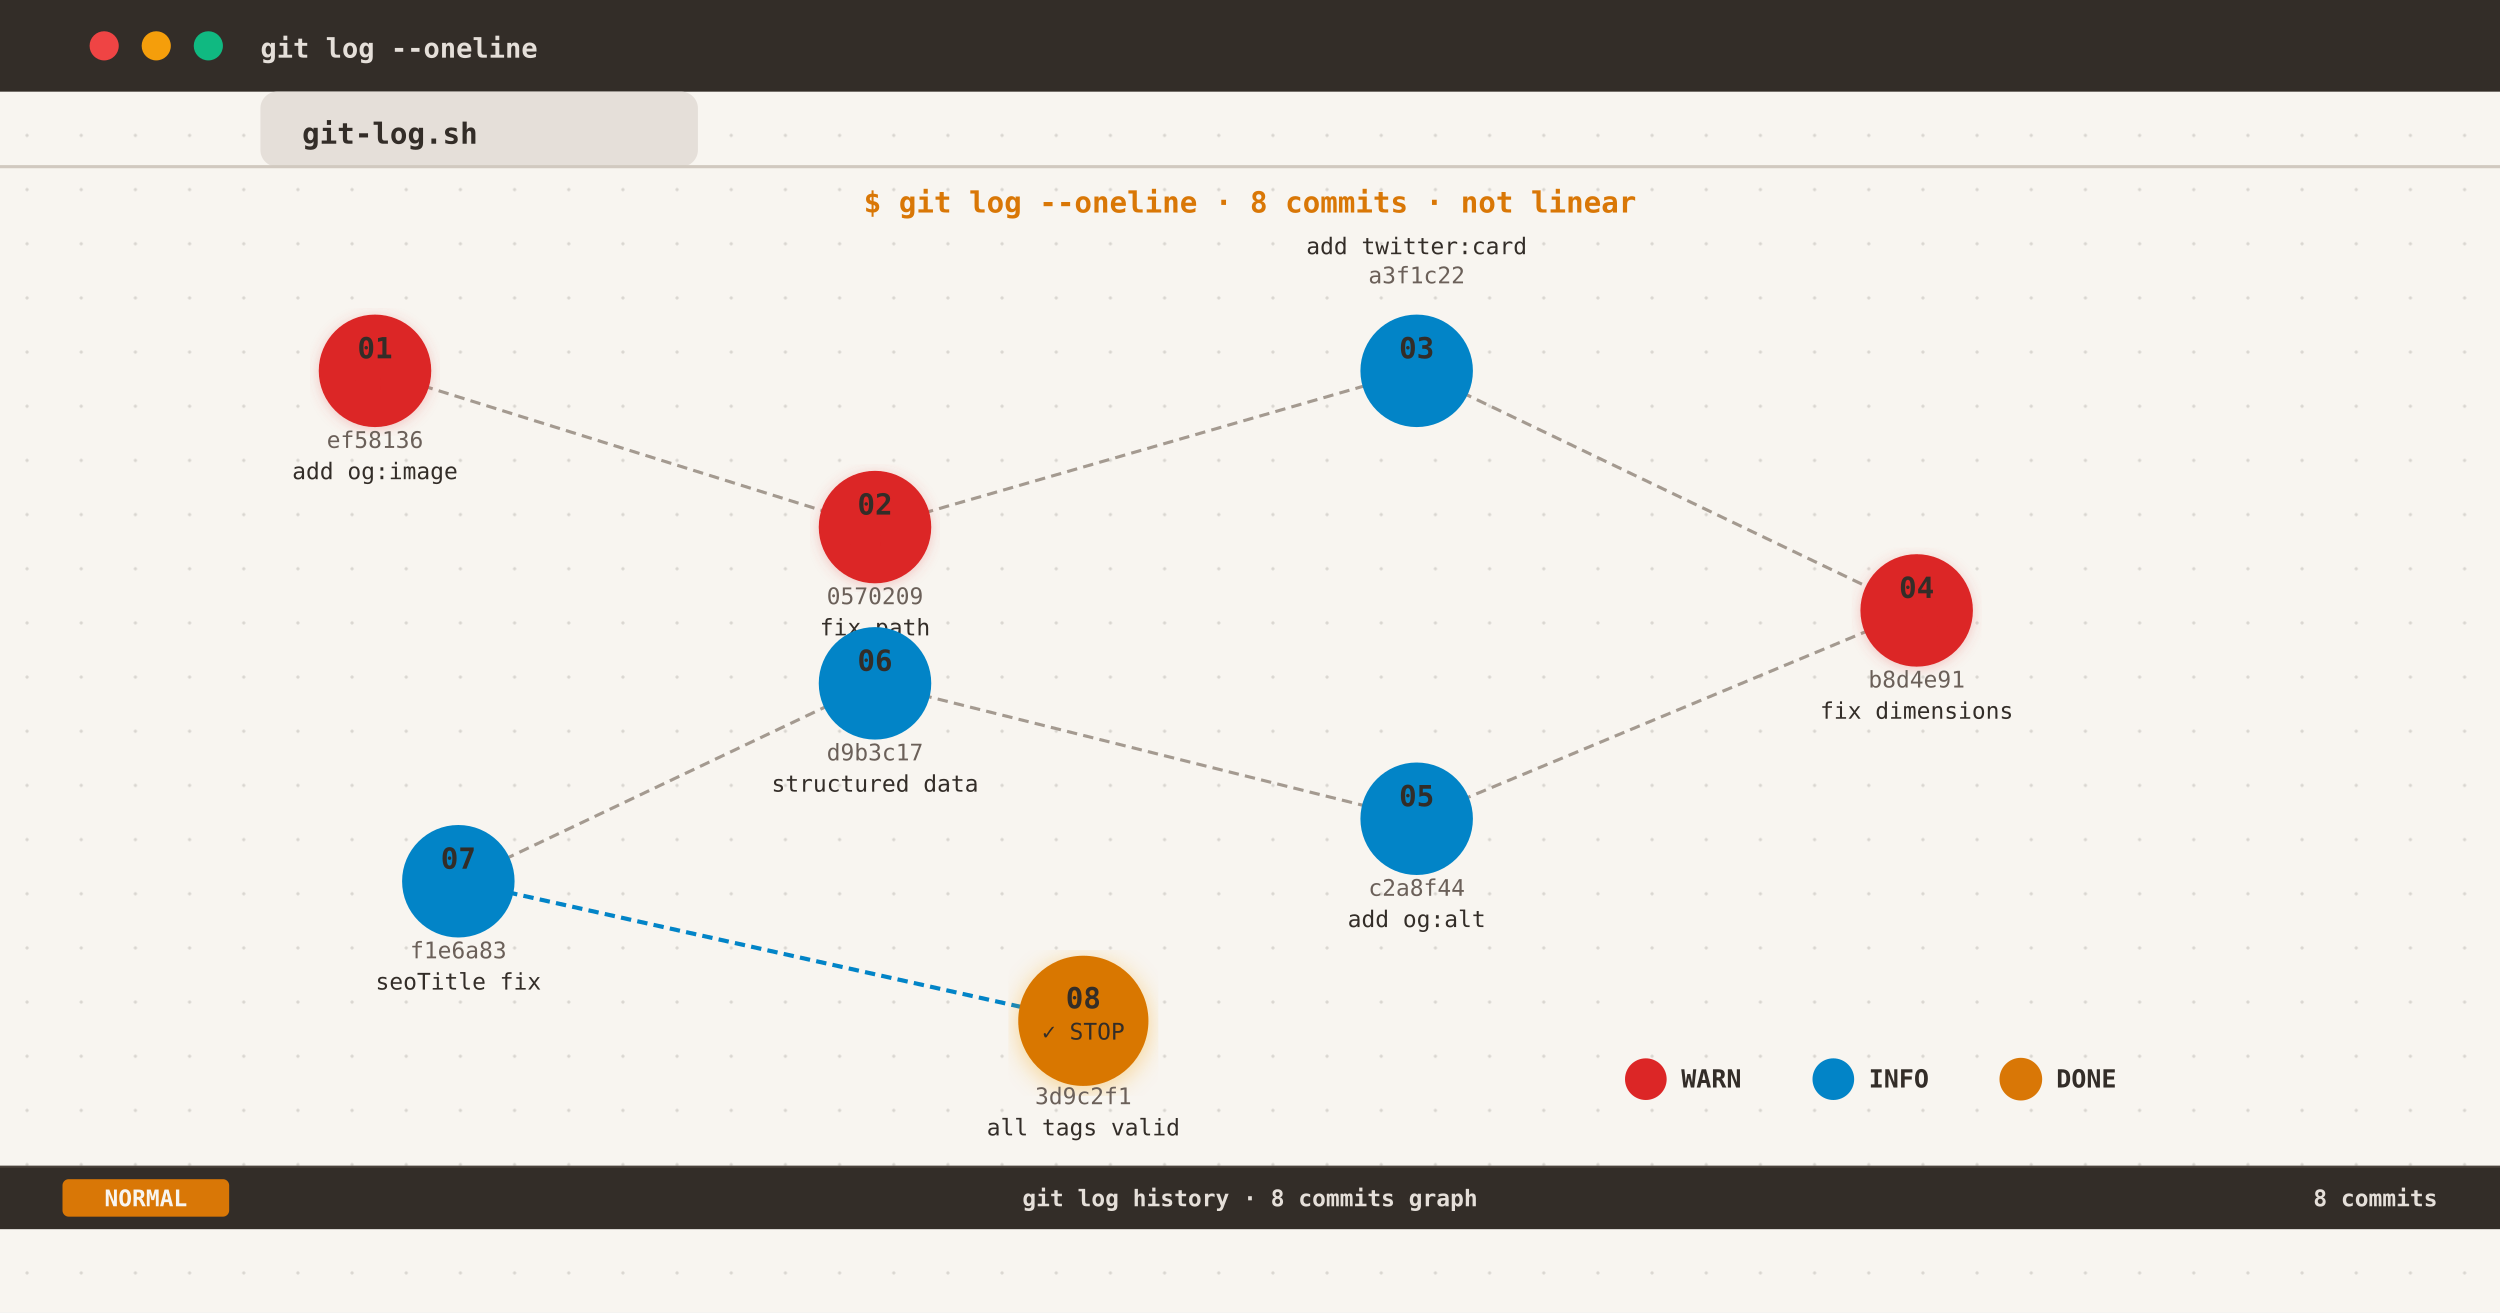
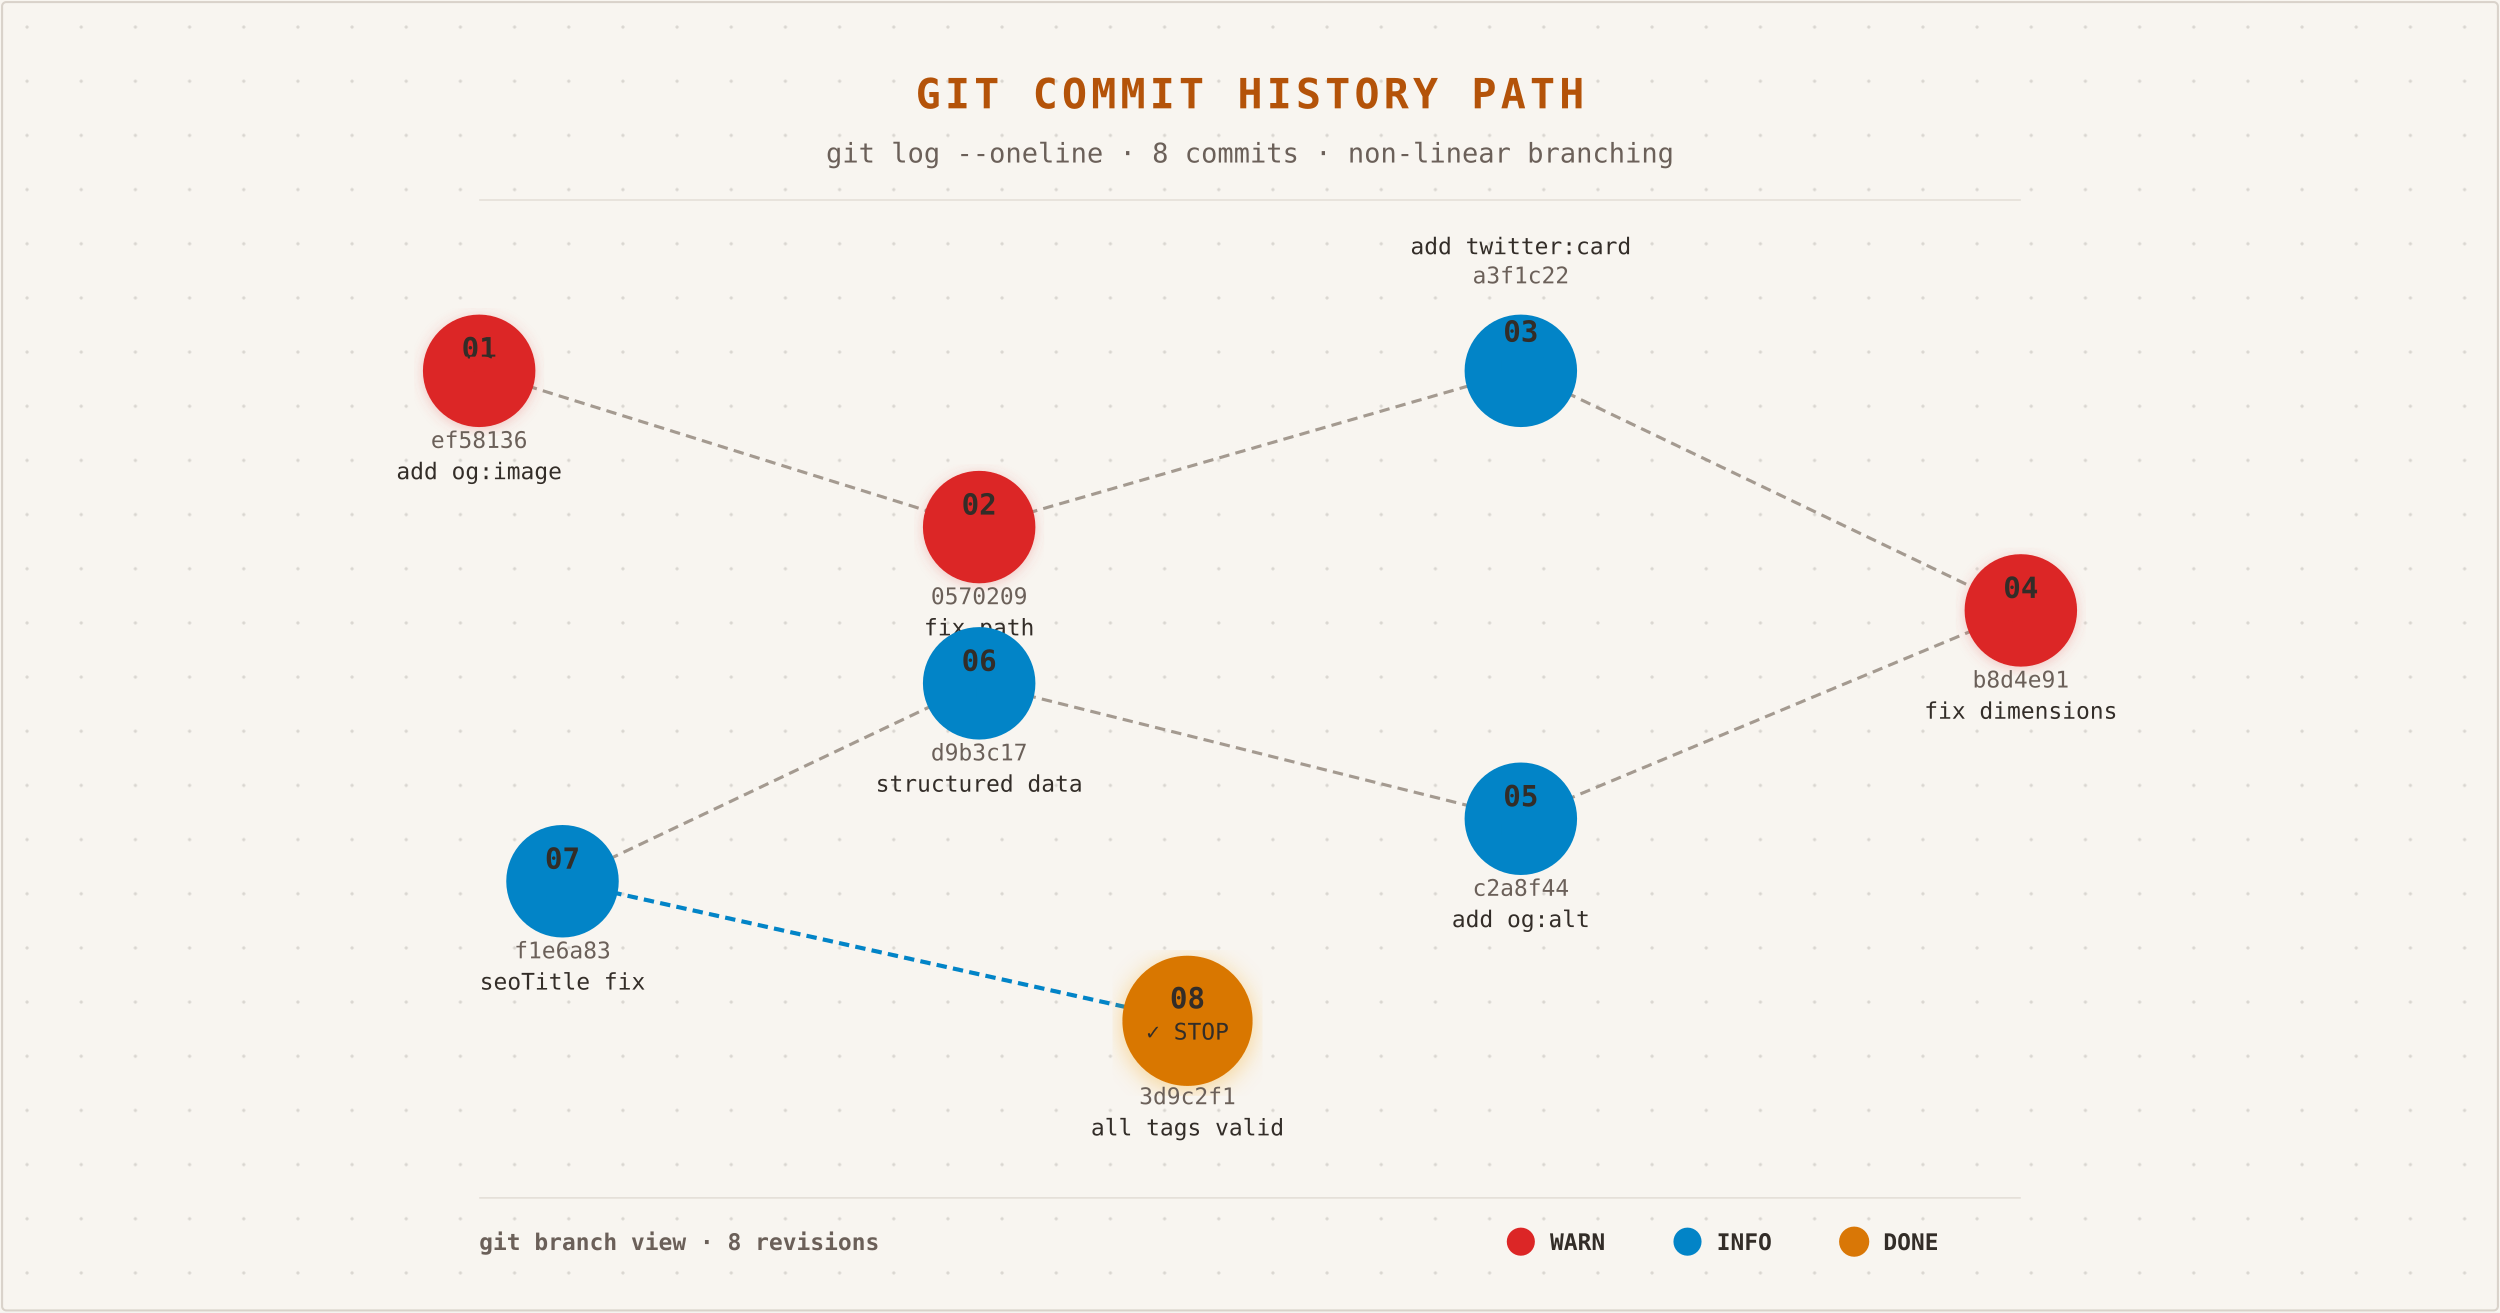
<svg xmlns="http://www.w3.org/2000/svg" viewBox="0 0 1200 630" width="1200" height="630">
  <defs>
    <style>
-       /* ── LIGHT MODE ── */
      .canvas-bg { fill: #f8f5f0; }
      .grid-dots { fill: #332D28; opacity: 0.15; }
-       .title-bar { fill: #332D28; }
-       .ui-tab { fill: #E5DFD9; }
-       .ui-tab-text { fill: #332D28; }
-       .ui-border { stroke: #D1C9C0; }
+       .frame-border { stroke: #D1C9C0; opacity: 0.8; }
      .node-bg { fill: #FFFFFF; }
      .line-connector { stroke: #A49A90; }
-       .text-base { fill: #F8F5F0; }
-       .text-dark { fill: #332D28; }
+       .text-primary { fill: #332D28; }
+       .text-title { fill: #B45309; }
      .text-muted { fill: #6B6059; }
-       .text-prompt { fill: #D97706; font-weight: 700; }
      .node-number { fill: #332D28; font-weight: 800; font-size: 14px; }
      .status-fail { stroke: #DC2626; fill: #DC2626; }
      .status-info { stroke: #0284C7; fill: #0284C7; }
      .accent-amber { fill: #D97706; stroke: #D97706; stroke-width: 2.5; }
-       .statusbar-bg { fill: #332D28; }
-       .statusbar-border { stroke: #4A423B; }
-       .statusbar-badge { fill: #D97706; }
-       .statusbar-badge-text { fill: #F8F5F0; }
-       .statusbar-info { fill: #E5DFD9; }
- 
- 
-       /* ── DARK MODE ── */
      @media (prefers-color-scheme: dark) {
        .canvas-bg { fill: #161616; }
        .grid-dots { fill: #453E38; opacity: 0.3; }
-         .title-bar { fill: #29241F; }
-         .ui-tab { fill: #3D3630; }
-         .ui-tab-text { fill: #F8F5F0; }
-         .ui-border { stroke: #453E38; }
+         .frame-border { stroke: #453E38; opacity: 0.6; }
        .node-bg { fill: #2E2924; }
        .line-connector { stroke: #7A6A5C; }
-         .text-dark { fill: #F8F5F0; }
-         .text-muted { fill: #D1D6CC; }
-         .text-prompt { fill: #F8F5F0; font-weight: 600; }
+         .text-primary { fill: #F8F5F0; }
+         .text-title { fill: #F59E0B; }
+         .text-muted { fill: #A3978E; }
        .node-number { fill: #F8F5F0; font-weight: 700; font-size: 14px; }
        .status-fail { stroke: #E05050; fill: #E05050; }
        .status-info { stroke: #38BDF8; fill: #38BDF8; }
        .accent-amber { fill: #F59E0B; stroke: #F59E0B; stroke-width: 2.5; }
-         .statusbar-bg { fill: #29241F; }
-         .statusbar-border { stroke: #453E38; }
-         .statusbar-badge { fill: #F59E0B; }
-         .statusbar-badge-text { fill: #1C1917; }
-         .statusbar-info { fill: #D1D6CC; }
      }
    </style>
    <pattern id="dynamic-dots" x="0" y="0" width="26" height="26" patternUnits="userSpaceOnUse">
      <circle class="grid-dots" cx="13" cy="13" r="0.8" />
    </pattern>
    <filter id="shadow">
      <feDropShadow dx="0" dy="2" stdDeviation="6" flood-color="#F59E0B" flood-opacity="0.4" />
    </filter>
    <filter id="shadowWarn">
      <feDropShadow dx="0" dy="1" stdDeviation="3" flood-color="#E05050" flood-opacity="0.3" />
    </filter>
  </defs>
  <rect class="canvas-bg" width="1200" height="630" />
  <rect width="1200" height="630" fill="url(#dynamic-dots)" />
-   <rect class="title-bar" x="0" y="0" width="1200" height="44" />
-   <circle cx="50" cy="22" r="7" fill="#EF4444" />
-   <circle cx="75" cy="22" r="7" fill="#F59E0B" />
-   <circle cx="100" cy="22" r="7" fill="#10B981" />
-   <text class="statusbar-info" x="125" y="24" font-family="'JetBrains Mono', monospace" font-size="13" font-weight="600" dominant-baseline="middle">git log --oneline</text>
-   <rect class="ui-tab" x="125" y="44" width="210" height="36" rx="8" />
-   <text class="ui-tab-text" x="145" y="69" font-family="'JetBrains Mono', monospace" font-size="14" font-weight="600">git-log.sh</text>
-   <line class="ui-border" x1="0" y1="80" x2="1200" y2="80" stroke-width="1.5" />
-   <text class="text-prompt" x="600" y="102" font-family="'JetBrains Mono', monospace" font-size="14" text-anchor="middle">$ git log --oneline · 8 commits · not linear</text>
+   <rect class="frame-border" x="1" y="1" width="1198" height="628" fill="none" stroke-width="1" rx="2" />
+   <text class="text-title" x="600" y="52" font-family="'JetBrains Mono', monospace" font-size="20" font-weight="700" letter-spacing="2" text-anchor="middle">GIT COMMIT HISTORY PATH</text>
+   <text class="text-muted" x="600" y="78" font-family="'JetBrains Mono', monospace" font-size="13" font-weight="500" text-anchor="middle">git log --oneline · 8 commits · non-linear branching</text>
+   <line class="frame-border" x1="230" y1="96" x2="970" y2="96" stroke-width="0.5" />
  <g class="line-connector" stroke-width="1.5" stroke-dasharray="5 3">
-     <line x1="180" y1="178" x2="420" y2="253" />
-     <line x1="420" y1="253" x2="680" y2="178" />
-     <line x1="680" y1="178" x2="920" y2="293" />
-     <line x1="920" y1="293" x2="680" y2="393" />
-     <line x1="680" y1="393" x2="420" y2="328" />
-     <line x1="420" y1="328" x2="220" y2="423" />
-     <line x1="220" y1="423" x2="520" y2="490" class="status-info" stroke-width="2" />
+     <line x1="230" y1="178" x2="470" y2="253" />
+     <line x1="470" y1="253" x2="730" y2="178" />
+     <line x1="730" y1="178" x2="970" y2="293" />
+     <line x1="970" y1="293" x2="730" y2="393" />
+     <line x1="730" y1="393" x2="470" y2="328" />
+     <line x1="470" y1="328" x2="270" y2="423" />
+     <line x1="270" y1="423" x2="570" y2="490" class="status-info" stroke-width="2" />
  </g>
-   <circle class="node-bg status-fail" cx="180" cy="178" r="26" stroke-width="2" filter="url(#shadowWarn)" />
-   <text x="180" y="172" font-family="'JetBrains Mono', monospace" class="node-number" text-anchor="middle">01</text>
-   <text x="180" y="187" font-family="'JetBrains Mono', monospace" font-size="10" class="status-fail" text-anchor="middle" font-weight="700">WARN</text>
-   <text x="180" y="215" font-family="'JetBrains Mono', monospace" font-size="11" class="text-muted" text-anchor="middle">ef58136</text>
-   <text x="180" y="230" font-family="'JetBrains Mono', monospace" font-size="11" class="text-dark" text-anchor="middle">add og:image</text>
-   <circle class="node-bg status-fail" cx="420" cy="253" r="26" stroke-width="2" filter="url(#shadowWarn)" />
-   <text x="420" y="247" font-family="'JetBrains Mono', monospace" class="node-number" text-anchor="middle">02</text>
-   <text x="420" y="262" font-family="'JetBrains Mono', monospace" font-size="10" class="status-fail" text-anchor="middle" font-weight="700">WARN</text>
-   <text x="420" y="290" font-family="'JetBrains Mono', monospace" font-size="11" class="text-muted" text-anchor="middle">0570209</text>
-   <text x="420" y="305" font-family="'JetBrains Mono', monospace" font-size="11" class="text-dark" text-anchor="middle">fix path</text>
-   <text x="680" y="122" font-family="'JetBrains Mono', monospace" font-size="11" class="text-dark" text-anchor="middle">add twitter:card</text>
-   <text x="680" y="136" font-family="'JetBrains Mono', monospace" font-size="11" class="text-muted" text-anchor="middle">a3f1c22</text>
-   <circle class="node-bg status-info" cx="680" cy="178" r="26" stroke-width="2" />
-   <text x="680" y="172" font-family="'JetBrains Mono', monospace" class="node-number" text-anchor="middle">03</text>
-   <text x="680" y="187" font-family="'JetBrains Mono', monospace" font-size="10" class="status-info" text-anchor="middle" font-weight="700">INFO</text>
-   <circle class="node-bg status-fail" cx="920" cy="293" r="26" stroke-width="2" filter="url(#shadowWarn)" />
-   <text x="920" y="287" font-family="'JetBrains Mono', monospace" class="node-number" text-anchor="middle">04</text>
-   <text x="920" y="302" font-family="'JetBrains Mono', monospace" font-size="10" class="status-fail" text-anchor="middle" font-weight="700">WARN</text>
-   <text x="920" y="330" font-family="'JetBrains Mono', monospace" font-size="11" class="text-muted" text-anchor="middle">b8d4e91</text>
-   <text x="920" y="345" font-family="'JetBrains Mono', monospace" font-size="11" class="text-dark" text-anchor="middle">fix dimensions</text>
-   <circle class="node-bg status-info" cx="680" cy="393" r="26" stroke-width="2" />
-   <text x="680" y="387" font-family="'JetBrains Mono', monospace" class="node-number" text-anchor="middle">05</text>
-   <text x="680" y="402" font-family="'JetBrains Mono', monospace" font-size="10" class="status-info" text-anchor="middle" font-weight="700">INFO</text>
-   <text x="680" y="430" font-family="'JetBrains Mono', monospace" font-size="11" class="text-muted" text-anchor="middle">c2a8f44</text>
-   <text x="680" y="445" font-family="'JetBrains Mono', monospace" font-size="11" class="text-dark" text-anchor="middle">add og:alt</text>
-   <circle class="node-bg status-info" cx="420" cy="328" r="26" stroke-width="2" />
-   <text x="420" y="322" font-family="'JetBrains Mono', monospace" class="node-number" text-anchor="middle">06</text>
-   <text x="420" y="337" font-family="'JetBrains Mono', monospace" font-size="10" class="status-info" text-anchor="middle" font-weight="700">INFO</text>
-   <text x="420" y="365" font-family="'JetBrains Mono', monospace" font-size="11" class="text-muted" text-anchor="middle">d9b3c17</text>
-   <text x="420" y="380" font-family="'JetBrains Mono', monospace" font-size="11" class="text-dark" text-anchor="middle">structured data</text>
-   <circle class="node-bg status-info" cx="220" cy="423" r="26" stroke-width="2" />
-   <text x="220" y="417" font-family="'JetBrains Mono', monospace" class="node-number" text-anchor="middle">07</text>
-   <text x="220" y="432" font-family="'JetBrains Mono', monospace" font-size="10" class="status-info" text-anchor="middle" font-weight="700">INFO</text>
-   <text x="220" y="460" font-family="'JetBrains Mono', monospace" font-size="11" class="text-muted" text-anchor="middle">f1e6a83</text>
-   <text x="220" y="475" font-family="'JetBrains Mono', monospace" font-size="11" class="text-dark" text-anchor="middle">seoTitle fix</text>
-   <circle class="node-bg accent-amber" cx="520" cy="490" r="30" filter="url(#shadow)" />
-   <text x="520" y="484" font-family="'JetBrains Mono', monospace" class="node-number" text-anchor="middle">08</text>
-   <text x="520" y="499" font-family="'JetBrains Mono', monospace" font-size="11" class="text-dark" text-anchor="middle">✓ STOP</text>
-   <text x="520" y="530" font-family="'JetBrains Mono', monospace" font-size="11" class="text-muted" text-anchor="middle">3d9c2f1</text>
-   <text x="520" y="545" font-family="'JetBrains Mono', monospace" font-size="11" class="text-dark" text-anchor="middle">all tags valid</text>
-   <circle cx="790" cy="518" r="9" class="node-bg status-fail" stroke-width="2" />
-   <text class="text-dark" x="807" y="522" font-family="'JetBrains Mono', monospace" font-size="12" font-weight="700">WARN</text>
-   <circle cx="880" cy="518" r="9" class="node-bg status-info" stroke-width="2" />
-   <text class="text-dark" x="897" y="522" font-family="'JetBrains Mono', monospace" font-size="12" font-weight="700">INFO</text>
-   <circle cx="970" cy="518" r="9" class="node-bg accent-amber" />
-   <text class="text-dark" x="987" y="522" font-family="'JetBrains Mono', monospace" font-size="12" font-weight="700">DONE</text>
-   <rect class="statusbar-bg" x="0" y="560" width="1200" height="30" />
-   <line class="statusbar-border" x1="0" y1="560" x2="1200" y2="560" stroke-width="1" />
-   <rect class="statusbar-badge" x="30" y="566" width="80" height="18" rx="3" />
-   <text class="statusbar-badge-text" x="70" y="579" font-family="'JetBrains Mono', monospace" font-size="11" font-weight="800" text-anchor="middle">NORMAL</text>
-   <text class="statusbar-info" x="600" y="579" font-family="'JetBrains Mono', monospace" font-size="11" font-weight="600" text-anchor="middle">git log history · 8 commits graph</text>
-   <text class="statusbar-info" x="1170" y="579" font-family="'JetBrains Mono', monospace" font-size="11" font-weight="600" text-anchor="end">8 commits</text>
+   <circle class="node-bg status-fail" cx="230" cy="178" r="26" stroke-width="2" filter="url(#shadowWarn)" />
+   <text x="230" y="172" font-family="'JetBrains Mono', monospace" class="node-number" text-anchor="middle">01</text>
+   <text x="230" y="179" font-family="'JetBrains Mono', monospace" font-size="10" class="status-fail" text-anchor="middle" font-weight="700">WARN</text>
+   <text x="230" y="215" font-family="'JetBrains Mono', monospace" font-size="11" class="text-muted" text-anchor="middle">ef58136</text>
+   <text x="230" y="230" font-family="'JetBrains Mono', monospace" font-size="11" class="text-primary" text-anchor="middle">add og:image</text>
+   <circle class="node-bg status-fail" cx="470" cy="253" r="26" stroke-width="2" filter="url(#shadowWarn)" />
+   <text x="470" y="247" font-family="'JetBrains Mono', monospace" class="node-number" text-anchor="middle">02</text>
+   <text x="470" y="262" font-family="'JetBrains Mono', monospace" font-size="10" class="status-fail" text-anchor="middle" font-weight="700">WARN</text>
+   <text x="470" y="290" font-family="'JetBrains Mono', monospace" font-size="11" class="text-muted" text-anchor="middle">0570209</text>
+   <text x="470" y="305" font-family="'JetBrains Mono', monospace" font-size="11" class="text-primary" text-anchor="middle">fix path</text>
+   <text x="730" y="122" font-family="'JetBrains Mono', monospace" font-size="11" class="text-primary" text-anchor="middle">add twitter:card</text>
+   <text x="730" y="136" font-family="'JetBrains Mono', monospace" font-size="11" class="text-muted" text-anchor="middle">a3f1c22</text>
+   <circle class="node-bg status-info" cx="730" cy="178" r="26" stroke-width="2" />
+   <text x="730" y="164" font-family="'JetBrains Mono', monospace" class="node-number" text-anchor="middle">03</text>
+   <text x="730" y="179" font-family="'JetBrains Mono', monospace" font-size="10" class="status-info" text-anchor="middle" font-weight="700">INFO</text>
+   <circle class="node-bg status-fail" cx="970" cy="293" r="26" stroke-width="2" filter="url(#shadowWarn)" />
+   <text x="970" y="287" font-family="'JetBrains Mono', monospace" class="node-number" text-anchor="middle">04</text>
+   <text x="970" y="302" font-family="'JetBrains Mono', monospace" font-size="10" class="status-fail" text-anchor="middle" font-weight="700">WARN</text>
+   <text x="970" y="330" font-family="'JetBrains Mono', monospace" font-size="11" class="text-muted" text-anchor="middle">b8d4e91</text>
+   <text x="970" y="345" font-family="'JetBrains Mono', monospace" font-size="11" class="text-primary" text-anchor="middle">fix dimensions</text>
+   <circle class="node-bg status-info" cx="730" cy="393" r="26" stroke-width="2" />
+   <text x="730" y="387" font-family="'JetBrains Mono', monospace" class="node-number" text-anchor="middle">05</text>
+   <text x="730" y="402" font-family="'JetBrains Mono', monospace" font-size="10" class="status-info" text-anchor="middle" font-weight="700">INFO</text>
+   <text x="730" y="430" font-family="'JetBrains Mono', monospace" font-size="11" class="text-muted" text-anchor="middle">c2a8f44</text>
+   <text x="730" y="445" font-family="'JetBrains Mono', monospace" font-size="11" class="text-primary" text-anchor="middle">add og:alt</text>
+   <circle class="node-bg status-info" cx="470" cy="328" r="26" stroke-width="2" />
+   <text x="470" y="322" font-family="'JetBrains Mono', monospace" class="node-number" text-anchor="middle">06</text>
+   <text x="470" y="337" font-family="'JetBrains Mono', monospace" font-size="10" class="status-info" text-anchor="middle" font-weight="700">INFO</text>
+   <text x="470" y="365" font-family="'JetBrains Mono', monospace" font-size="11" class="text-muted" text-anchor="middle">d9b3c17</text>
+   <text x="470" y="380" font-family="'JetBrains Mono', monospace" font-size="11" class="text-primary" text-anchor="middle">structured data</text>
+   <circle class="node-bg status-info" cx="270" cy="423" r="26" stroke-width="2" />
+   <text x="270" y="417" font-family="'JetBrains Mono', monospace" class="node-number" text-anchor="middle">07</text>
+   <text x="270" y="432" font-family="'JetBrains Mono', monospace" font-size="10" class="status-info" text-anchor="middle" font-weight="700">INFO</text>
+   <text x="270" y="460" font-family="'JetBrains Mono', monospace" font-size="11" class="text-muted" text-anchor="middle">f1e6a83</text>
+   <text x="270" y="475" font-family="'JetBrains Mono', monospace" font-size="11" class="text-primary" text-anchor="middle">seoTitle fix</text>
+   <circle class="node-bg accent-amber" cx="570" cy="490" r="30" filter="url(#shadow)" />
+   <text x="570" y="484" font-family="'JetBrains Mono', monospace" class="node-number" text-anchor="middle">08</text>
+   <text x="570" y="499" font-family="'JetBrains Mono', monospace" font-size="11" class="text-primary" text-anchor="middle">✓ STOP</text>
+   <text x="570" y="530" font-family="'JetBrains Mono', monospace" font-size="11" class="text-muted" text-anchor="middle">3d9c2f1</text>
+   <text x="570" y="545" font-family="'JetBrains Mono', monospace" font-size="11" class="text-primary" text-anchor="middle">all tags valid</text>
+   <line class="frame-border" x1="230" y1="575" x2="970" y2="575" stroke-width="0.5" />
+   <circle cx="730" cy="596" r="6" class="node-bg status-fail" stroke-width="1.5" />
+   <text class="text-primary" x="744" y="600" font-family="'JetBrains Mono', monospace" font-size="11" font-weight="700">WARN</text>
+   <circle cx="810" cy="596" r="6" class="node-bg status-info" stroke-width="1.5" />
+   <text class="text-primary" x="824" y="600" font-family="'JetBrains Mono', monospace" font-size="11" font-weight="700">INFO</text>
+   <circle cx="890" cy="596" r="6" class="node-bg accent-amber" />
+   <text class="text-primary" x="904" y="600" font-family="'JetBrains Mono', monospace" font-size="11" font-weight="700">DONE</text>
+   <text class="text-muted" x="230" y="600" font-family="'JetBrains Mono', monospace" font-size="11" font-weight="600">git branch view · 8 revisions</text>
</svg>
